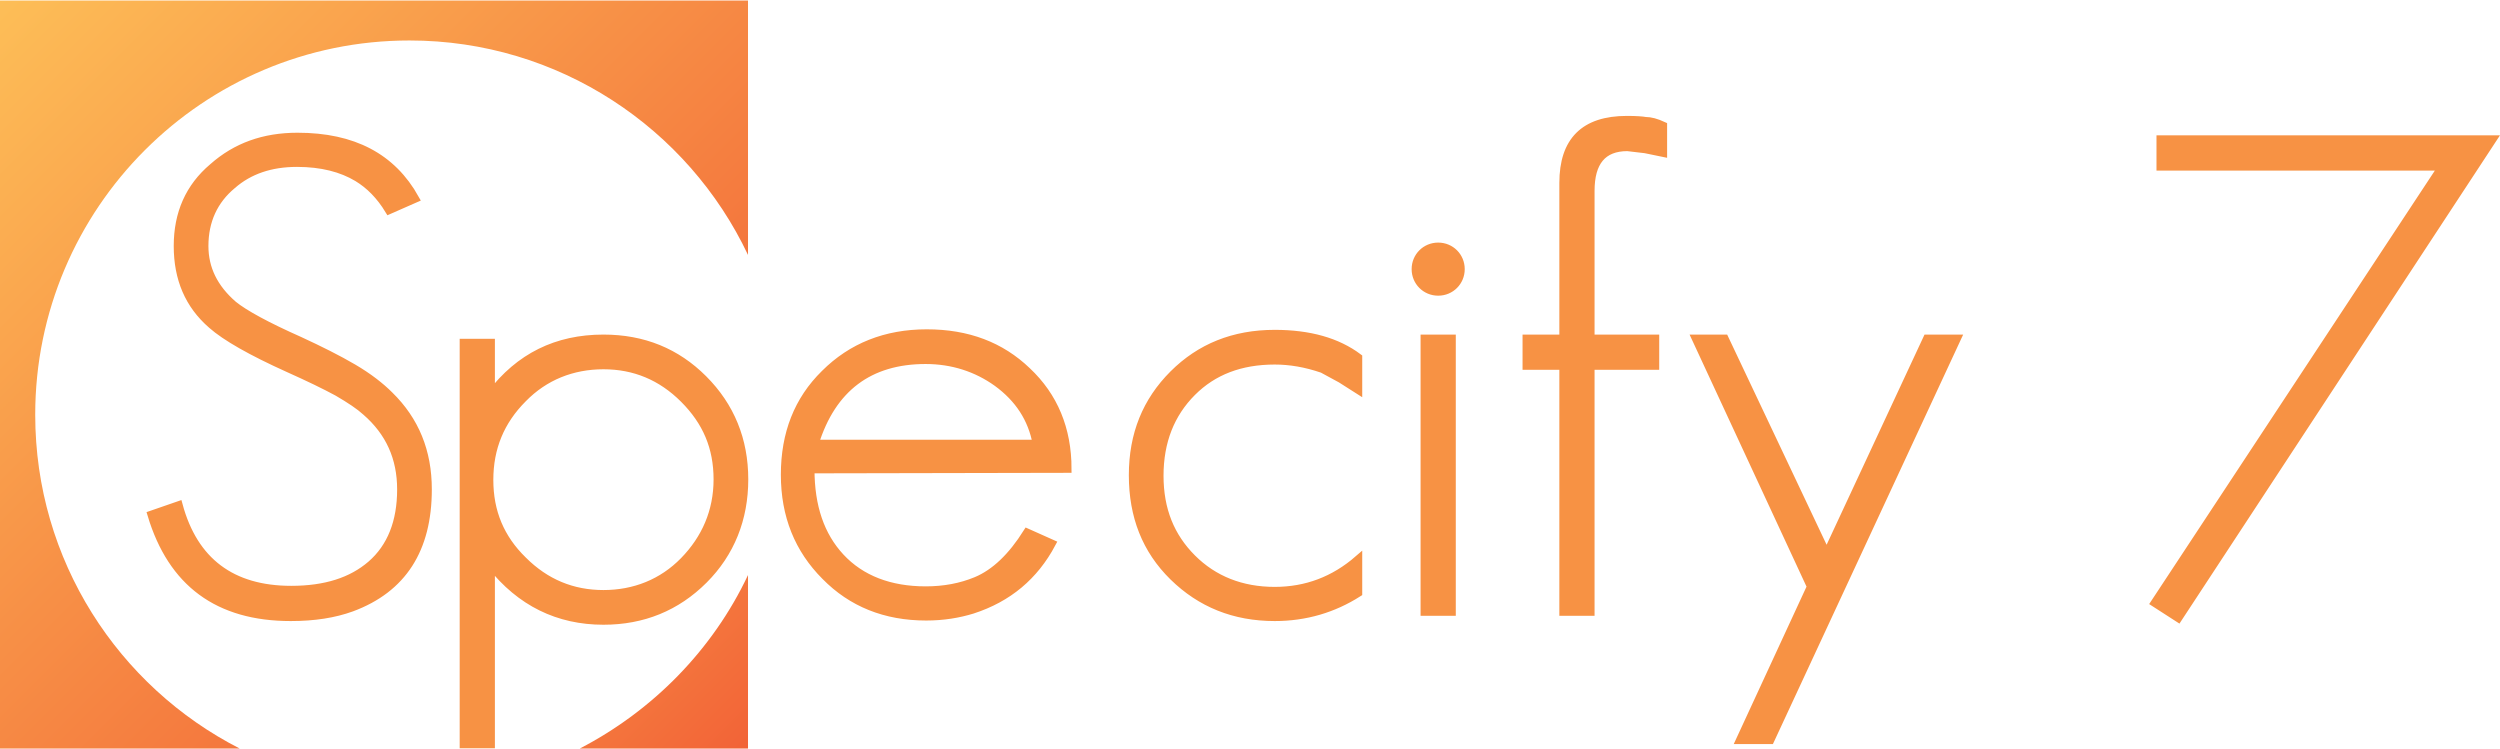
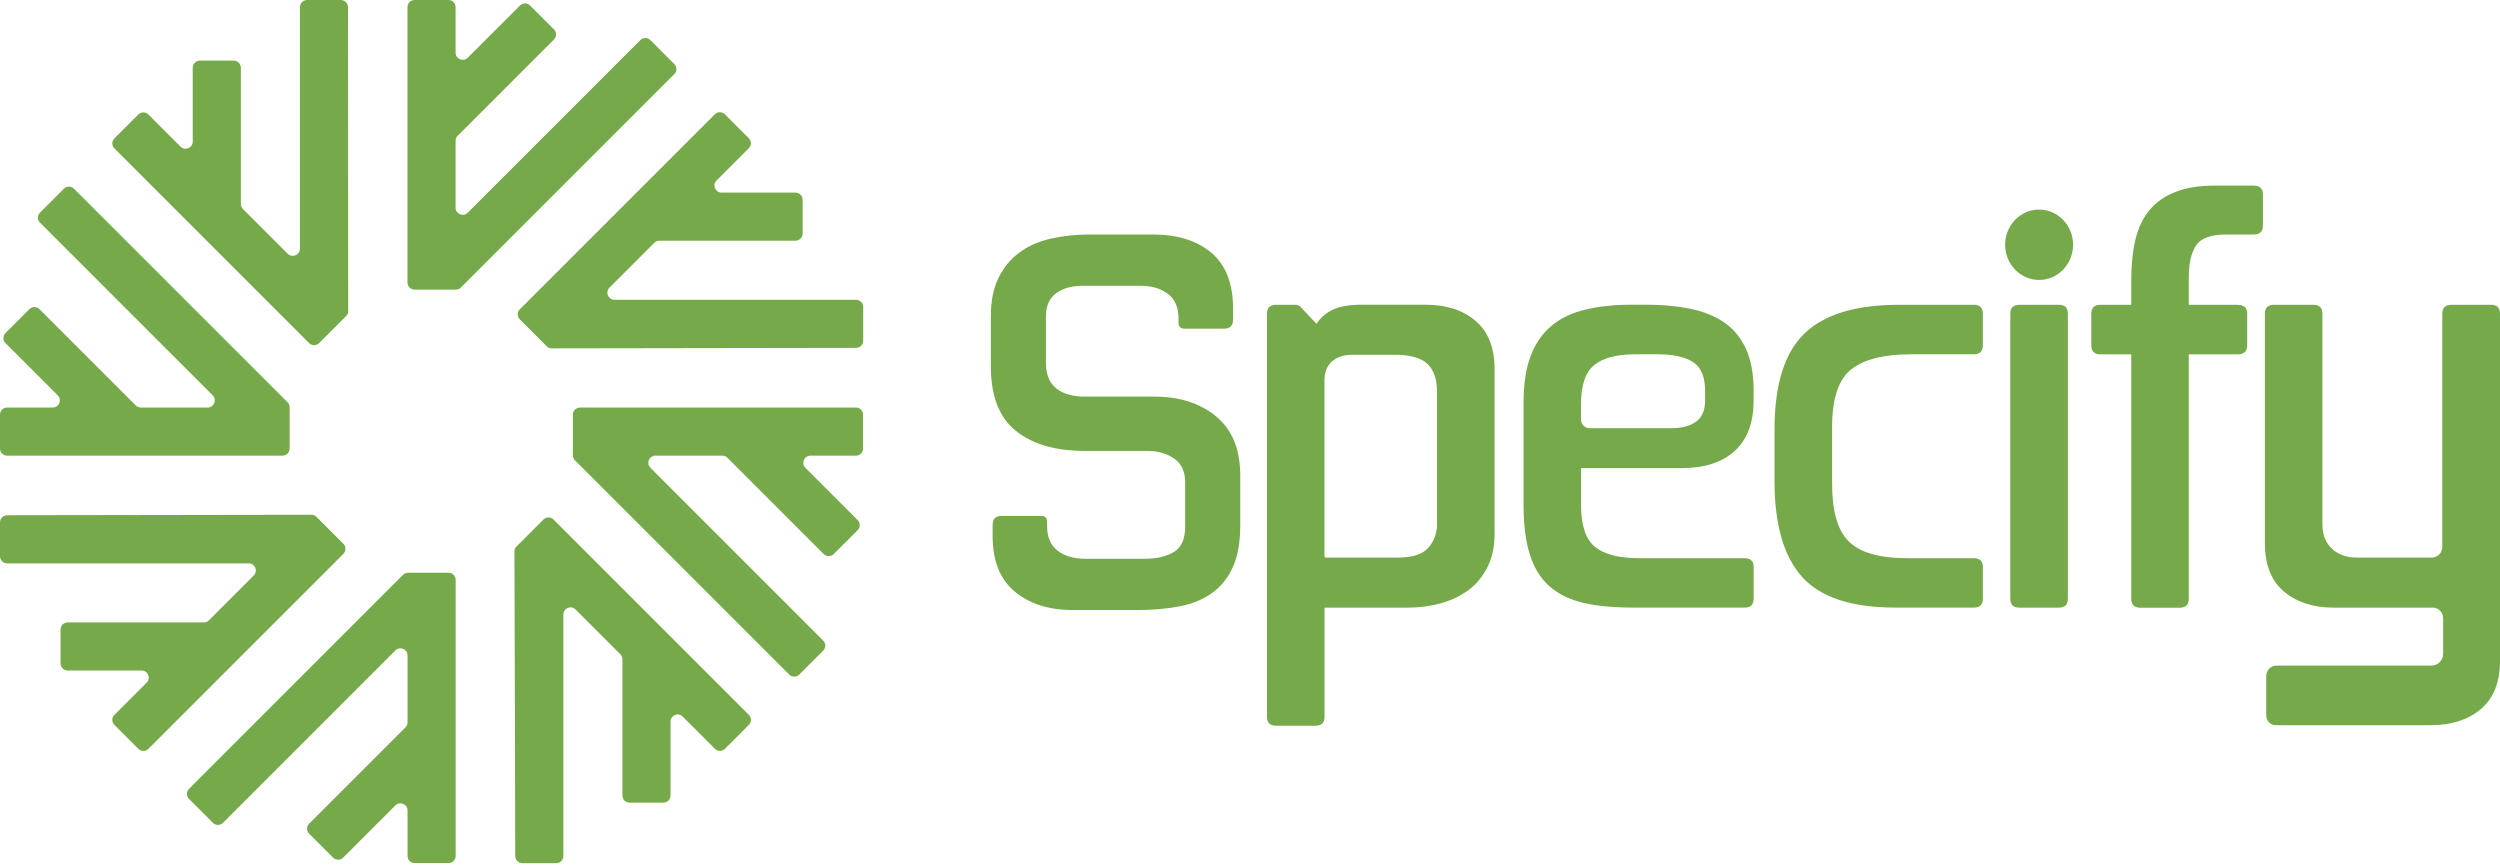
- <svg xmlns="http://www.w3.org/2000/svg" viewBox="0 0 475.6 142.4">
-   <linearGradient id="A" gradientUnits="userSpaceOnUse" x1="126.045" y1="125.625" x2="142.535" y2="142.115">
-     <stop offset="0" stop-color="#f4763d" />
-     <stop offset="1" stop-color="#f26337" />
-   </linearGradient>
-   <path d="M110.3 142.4h32v-33c-6.7 14.2-18.1 25.8-32 33z" fill="url(#A)" />
-   <linearGradient id="B" gradientUnits="userSpaceOnUse" x1="-.005" y1=".055" x2="95.345" y2="95.405">
-     <stop offset="0" stop-color="#fdbe57" />
-     <stop offset="1" stop-color="#f4763d" />
-   </linearGradient>
-   <path d="M6.7 78.9c0-39.3 31.9-71.2 71.2-71.2 28.4 0 53 16.7 64.4 40.8V.1H0v142.3h45.6C22.5 130.6 6.7 106.6 6.7 78.9z" fill="url(#B)" />
-   <path d="M66.9 115.6c-3.3 1.2-7.1 1.8-11.6 1.8-13.8 0-22.6-6.5-26.5-19.5l5.2-1.8c2.9 10.7 10.1 16.1 21.4 16.1 6.5 0 11.5-1.6 15.2-4.8 3.8-3.3 5.7-8.1 5.7-14.3 0-6-2.2-10.9-6.7-14.8-1.2-1.1-3-2.3-5.4-3.7-2.4-1.3-5.5-2.8-9.3-4.5-7.1-3.2-12-6-14.6-8.3-4.4-3.8-6.5-8.8-6.5-15s2.2-11.2 6.7-15c4.4-3.9 9.7-5.8 16.1-5.8 10.6 0 18 3.9 22.4 11.8L74 40c-1.7-2.8-3.7-4.8-6-6.2C65 32 61.2 31 56.5 31c-5 0-9.1 1.4-12.3 4.2-3.5 2.9-5.3 6.8-5.3 11.6 0 4.3 1.8 8 5.5 11.2 2.1 1.7 6.3 4 12.6 6.8 3.9 1.8 7.3 3.5 10.2 5.2s5.2 3.5 6.9 5.2c4.9 4.8 7.3 10.7 7.3 17.9 0 11.4-4.8 18.9-14.5 22.5h0zm67-5.3c-5.2 5.2-11.6 7.8-19.1 7.8-8.6 0-15.8-3.5-21.4-10.6v34.1h-5.2V65.2h5.2V75c5.4-7.1 12.5-10.6 21.4-10.6 7.6 0 13.9 2.6 19 7.7 5.2 5.2 7.8 11.6 7.8 19.1s-2.6 14-7.7 19.1h0zm-3.8-34.4c-4.3-4.3-9.4-6.4-15.3-6.4s-11.2 2.1-15.3 6.3c-4.3 4.3-6.4 9.4-6.4 15.5s2.1 11.1 6.4 15.3c4.3 4.3 9.4 6.4 15.3 6.4s11.2-2.1 15.3-6.3 6.4-9.4 6.4-15.5-2.1-11-6.4-15.3zm24.1 13.4c0 7.1 1.9 12.6 5.7 16.7 3.9 4.2 9.4 6.3 16.2 6.3 3.5 0 6.7-.6 9.6-1.8 3.6-1.5 6.8-4.6 9.7-9.2l4.7 2.1c-3.3 6.2-8.3 10.4-15.1 12.6-2.6.8-5.5 1.3-8.8 1.3-7.8 0-14.2-2.6-19.2-7.7-5.1-5.1-7.7-11.5-7.7-19.3s2.5-14.2 7.6-19.2c5.1-5.1 11.6-7.7 19.4-7.7s14.1 2.4 19.1 7.2c5.1 4.8 7.7 11 7.7 18.6l-48.9.1h0zm35.5-16.5c-3.9-2.8-8.5-4.3-13.6-4.3-10.7 0-17.8 5.3-21.1 15.9h42.2c-.9-4.8-3.4-8.6-7.5-11.6h0zm52.8 44.6c-7.7 0-14.1-2.6-19.3-7.7s-7.7-11.5-7.7-19.3 2.6-14.1 7.7-19.2 11.5-7.7 19.3-7.7c6.6 0 11.9 1.5 15.9 4.5v6.2l-3.3-2.1-3.5-1.9c-3.2-1.1-6.2-1.6-9.1-1.6-6.5 0-11.7 2-15.7 6-4.1 4.1-6.2 9.4-6.2 15.9s2.1 11.6 6.2 15.7 9.4 6.2 15.7 6.2c6 0 11.3-2 15.9-6v6.4c-4.7 3-10 4.6-15.9 4.6h0zm28.5-1v-52h5.2v52H271zm6.9-65.2c0 2.4-1.9 4.3-4.3 4.3s-4.3-1.9-4.3-4.3 1.9-4.3 4.3-4.3 4.3 1.9 4.3 4.3zM313 28.4l-3.4-.4c-4.7 0-7 2.8-7 8.3v28.1h12.3v5.2h-12.3v46.8h-5.2V69.6h-7v-5.2h7V34.8c0-8 4-12 12.1-12 1.8 0 3 .1 3.5.2 1 0 2.1.3 3.4.9v5.2l-3.4-.7h0zm23.8 112.4H331l13.5-29.2-21.9-47.2h5.5l19.4 41 19.1-41h5.7l-35.5 76.4h0zm77.6-23.2l-4.5-2.9 54.7-83H411v-5.2h63.2l-59.8 91.1h0z" fill="#f79244" stroke="#f79244" stroke-width="1.5" stroke-miterlimit="10" />
+ <svg xmlns="http://www.w3.org/2000/svg" id="Layer_2" version="1.1" viewBox="0 0 409.9 141.8">
+   <defs>
+     <style>
+       .st0 {
+         fill: #76a949;
+       }
+     </style>
+   </defs>
+   <path class="st0" d="M56.73,51.84l-4.41,4.41c-.46.46-1.19.46-1.65,0l-31.91-31.91c-.46-.46-.46-1.19,0-1.65l3.92-3.92c.46-.46,1.19-.46,1.65,0l5.28,5.28c.73.73,1.99.21,1.99-.82v-12.12c0-.64.52-1.17,1.17-1.17h5.55c.64,0,1.17.52,1.17,1.17v22.33c0,.31.12.61.34.82l7.35,7.35c.73.73,1.99.21,1.99-.82V1.17c0-.64.52-1.17,1.17-1.17h5.55c.64,0,1.16.52,1.17,1.16l.03,49.85c0,.31-.12.61-.34.83h-.02ZM75.57,47.14L110.56,12.15c.46-.46.46-1.19,0-1.65l-3.92-3.92c-.46-.46-1.19-.46-1.65,0l-28.3,28.3c-.73.73-1.99.21-1.99-.82v-10.98c0-.31.12-.61.34-.82l15.79-15.79c.46-.46.46-1.19,0-1.65l-3.92-3.92c-.46-.46-1.19-.46-1.65,0l-8.57,8.57c-.73.73-1.99.21-1.99-.82V1.17c0-.64-.52-1.17-1.17-1.17h-5.55c-.64,0-1.17.52-1.17,1.17v45.15c0,.64.52,1.17,1.17,1.17h6.76c.31,0,.61-.12.82-.34h0ZM47.14,65.95L12.13,30.94c-.46-.46-1.19-.46-1.65,0l-3.92,3.92c-.46.46-.46,1.19,0,1.65l28.32,28.32c.73.73.21,1.99-.82,1.99h-10.98c-.31,0-.61-.12-.82-.34l-15.79-15.79c-.46-.46-1.19-.46-1.65,0l-3.92,3.92c-.46.46-.46,1.19,0,1.65l8.57,8.57c.73.73.21,1.99-.82,1.99H1.17c-.64,0-1.17.52-1.17,1.17v5.55c0,.64.52,1.17,1.17,1.17h45.15c.64,0,1.17-.52,1.17-1.17v-6.76c0-.31-.12-.61-.34-.82h0ZM89.63,56.78c.22.22.52.34.83.34l49.9-.08c.64,0,1.17-.52,1.17-1.17v-5.55c0-.64-.52-1.17-1.17-1.17h-39.61c-1.04,0-1.56-1.26-.82-1.99l7.35-7.35c.22-.22.51-.34.82-.34h22.33c.64,0,1.17-.52,1.17-1.17v-5.55c0-.64-.52-1.17-1.17-1.17h-12.12c-1.04,0-1.56-1.26-.82-1.99l5.28-5.28c.46-.46.46-1.19,0-1.65l-3.92-3.92c-.46-.46-1.19-.46-1.65,0l-31.97,31.97c-.46.46-.46,1.19,0,1.65l4.41,4.41h0ZM51.9,84.74c-.22-.22-.52-.34-.83-.34l-49.9.08C.53,84.48,0,85,0,85.65v5.55c0,.64.52,1.17,1.17,1.17h39.61c1.04,0,1.56,1.26.82,1.99l-7.35,7.35c-.22.22-.51.34-.82.34H11.1c-.64,0-1.17.52-1.17,1.17v5.55c0,.64.52,1.17,1.17,1.17h12.12c1.04,0,1.56,1.26.82,1.99l-5.28,5.28c-.46.46-.46,1.19,0,1.65l3.92,3.92c.46.46,1.19.46,1.65,0l31.97-31.97c.46-.46.46-1.19,0-1.65l-4.41-4.41h.01ZM140.36,66.82h-45.26c-.64,0-1.17.52-1.17,1.17v6.65c0,.31.12.61.34.83l35.13,35.13c.46.46,1.19.46,1.65,0l3.92-3.92c.46-.46.46-1.19,0-1.65l-28.33-28.33c-.73-.73-.21-1.99.82-1.99h10.98c.31,0,.61.12.82.34l15.79,15.79c.46.46,1.19.46,1.65,0l3.92-3.92c.46-.46.46-1.19,0-1.65l-8.57-8.57c-.73-.73-.21-1.99.82-1.99h7.47c.64,0,1.17-.52,1.17-1.17v-5.55c0-.64-.52-1.17-1.17-1.17h.02ZM66.06,94.27l-35.07,35.07c-.46.46-.46,1.19,0,1.65l3.92,3.92c.46.46,1.19.46,1.65,0l28.27-28.27c.73-.73,1.99-.21,1.99.82v10.98c0,.31-.12.61-.34.82l-15.79,15.79c-.46.46-.46,1.19,0,1.65l3.92,3.92c.46.46,1.19.46,1.65,0l8.57-8.57c.73-.73,1.99-.21,1.99.82v7.47c0,.64.52,1.17,1.17,1.17h5.55c.64,0,1.17-.52,1.17-1.17v-45.26c0-.64-.52-1.17-1.17-1.17h-6.65c-.31,0-.61.12-.82.34v.02ZM84.69,89.57c-.22.22-.34.52-.34.83l.13,49.96c0,.64.52,1.17,1.17,1.17h5.55c.64,0,1.17-.52,1.17-1.17v-39.61c0-1.04,1.26-1.56,1.99-.82l7.35,7.35c.22.22.34.51.34.82v22.33c0,.64.52,1.17,1.17,1.17h5.55c.64,0,1.17-.52,1.17-1.17v-12.12c0-1.04,1.26-1.56,1.99-.82l5.28,5.28c.46.46,1.19.46,1.65,0l3.92-3.92c.46-.46.46-1.19,0-1.65l-32.02-32.02c-.46-.46-1.19-.46-1.65,0l-4.4,4.4h-.02Z" />
+   <g>
+     <path class="st0" d="M199.43,68.3c-2.62-2.18-6.01-3.27-10.17-3.27h-11.33c-2.05,0-3.64-.45-4.76-1.36-1.13-.92-1.68-2.32-1.68-4.21v-7.53c0-1.76.56-3.04,1.68-3.86,1.13-.8,2.54-1.21,4.27-1.21h9.53c1.86,0,3.36.44,4.52,1.32,1.17.88,1.74,2.23,1.74,4.06v.68c0,.65.34.97.99.97h6.46c.99,0,1.49-.48,1.49-1.47v-1.85c0-4.11-1.2-7.15-3.58-9.15-2.38-1.98-5.55-2.97-9.53-2.97h-10.42c-2.25,0-4.37.23-6.36.68s-3.71,1.21-5.16,2.29c-1.46,1.08-2.6,2.47-3.42,4.17-.83,1.7-1.24,3.77-1.24,6.26v8.21c0,4.88,1.37,8.42,4.12,10.6,2.73,2.18,6.49,3.27,11.27,3.27h10.22c1.72,0,3.2.41,4.41,1.23,1.23.82,1.84,2.14,1.84,3.95v7.24c0,2.01-.61,3.41-1.84,4.15-1.21.74-2.86,1.12-4.91,1.12h-9.63c-1.86,0-3.36-.44-4.52-1.32-1.15-.88-1.74-2.23-1.74-4.06v-.68c0-.65-.32-.97-.99-.97h-6.45c-.99,0-1.49.48-1.49,1.45v1.86c0,4.04,1.21,7.07,3.62,9.09,2.41,2.01,5.57,3.03,9.49,3.03h10.61c2.51,0,4.81-.2,6.86-.59,2.06-.38,3.83-1.11,5.32-2.15,1.48-1.03,2.65-2.45,3.46-4.24.83-1.8,1.24-4.09,1.24-6.89v-8.21c0-4.24-1.3-7.45-3.92-9.63h0Z" />
+     <path class="st0" d="M275.7,76.75c3.77,0,6.69-.94,8.74-2.83s3.08-4.62,3.08-8.21v-1.67c0-2.8-.44-5.11-1.3-6.94-.86-1.82-2.06-3.26-3.62-4.3-1.55-1.03-3.41-1.77-5.55-2.2-2.15-.42-4.49-.64-7-.64h-2.48c-2.84,0-5.38.26-7.59.79-2.22.52-4.09,1.41-5.61,2.68s-2.66,2.94-3.42,4.98c-.77,2.06-1.15,4.62-1.15,7.68v16.71c0,3.27.35,5.98,1.05,8.17.69,2.18,1.77,3.91,3.23,5.18,1.45,1.27,3.3,2.17,5.55,2.7,2.25.52,4.97.77,8.14.77h18.27c.99,0,1.49-.48,1.49-1.47v-5.18c0-.97-.5-1.45-1.49-1.45h-17.28c-3.32,0-5.73-.62-7.25-1.86s-2.28-3.51-2.28-6.85v-6.06h16.47ZM259.22,66.3c0-3.14.73-5.29,2.18-6.45,1.46-1.18,3.71-1.76,6.75-1.76h3.67c2.51,0,4.44.42,5.76,1.27,1.33.85,1.99,2.44,1.99,4.79v1.56c0,3-1.89,4.5-5.66,4.5h-13.28c-.78,0-1.41-.65-1.41-1.46v-2.45Z" />
+     <path class="st0" d="M303.52,60.57c2.08-1.65,5.33-2.48,9.78-2.48h10.32c.99,0,1.49-.5,1.49-1.47v-5.18c0-.98-.5-1.47-1.49-1.47h-12.2c-7.15,0-12.35,1.58-15.6,4.74-3.24,3.17-4.87,8.39-4.87,15.69v8.5c0,7.1,1.51,12.33,4.52,15.69,3.01,3.36,8.13,5.03,15.35,5.03h12.8c.99,0,1.49-.48,1.49-1.47v-5.18c0-.97-.5-1.45-1.49-1.45h-10.92c-4.5,0-7.67-.89-9.53-2.7-1.86-1.79-2.78-4.97-2.78-9.53v-9.29c0-4.62,1.04-7.77,3.13-9.44h0Z" />
+     <path class="st0" d="M337.56,49.97h-6.46c-.99,0-1.49.48-1.49,1.47v46.72c0,.98.5,1.47,1.49,1.47h6.46c.99,0,1.49-.48,1.49-1.47v-46.72c0-.98-.5-1.47-1.49-1.47Z" />
+     <path class="st0" d="M369.54,30.43h-6.3c-2.65,0-4.87.35-6.65,1.08-1.78.71-3.22,1.74-4.27,3.08-1.07,1.33-1.81,2.97-2.24,4.88-.44,1.92-.64,4.09-.64,6.51v4h-5.07c-.99,0-1.48.48-1.48,1.47v5.18c0,.97.48,1.47,1.48,1.47h5.07v40.07c0,.98.5,1.47,1.49,1.47h6.45c.99,0,1.49-.48,1.49-1.47v-40.07h8c1.05,0,1.58-.5,1.58-1.47v-5.18c0-.98-.53-1.47-1.58-1.47h-8v-4.5c0-2.27.39-4.01,1.2-5.23.79-1.21,2.44-1.8,4.95-1.8h4.52c.99,0,1.49-.5,1.49-1.47v-5.09c0-.97-.5-1.45-1.49-1.45h0Z" />
+     <path class="st0" d="M408.39,49.97h-6.46c-.99,0-1.49.49-1.49,1.47v38.21c0,.98-.76,1.77-1.71,1.77h-12.29c-1.71,0-3.08-.49-4.11-1.47-1.04-.97-1.55-2.3-1.55-4v-34.51c0-.98-.5-1.47-1.49-1.47h-6.45c-.99,0-1.49.49-1.49,1.47v37.63c0,3.53,1.04,6.17,3.13,7.92,2.09,1.76,4.81,2.64,8.19,2.64h16.23c.93,0,1.68.78,1.68,1.74v5.8c0,1.08-.85,1.96-1.89,1.96h-25.48c-.91.02-1.64.78-1.64,1.73v6.44c0,.88.69,1.6,1.55,1.6h25.45c3.38,0,6.11-.89,8.2-2.65,2.08-1.76,3.13-4.39,3.13-7.91v-56.9c0-.98-.5-1.47-1.49-1.47h-.02Z" />
+     <path class="st0" d="M241.92,52.6c-2.08-1.76-4.81-2.64-8.19-2.64h-10.52c-1.91,0-3.46.26-4.62.79-1.15.52-2.06,1.3-2.73,2.35l-2.6-2.76c-.22-.24-.53-.37-.85-.37h-3.19c-.99,0-1.49.48-1.49,1.47v66.08c0,.98.5,1.47,1.49,1.47h6.46c.99,0,1.49-.48,1.49-1.47v-17.89h13.59c1.93,0,3.76-.24,5.51-.73,1.75-.48,3.27-1.23,4.57-2.2,1.29-.98,2.31-2.24,3.07-3.77.76-1.53,1.14-3.33,1.14-5.42v-26.98c0-3.51-1.04-6.17-3.13-7.92h0ZM235.62,85.84c0,1.58-.48,2.89-1.43,3.97-.96,1.08-2.6,1.61-4.93,1.61h-11.89c-.11,0-.21-.1-.21-.22v-28.81c0-1.38.41-2.41,1.24-3.14.82-.71,1.93-1.08,3.32-1.08h7.35c.79,0,1.56.09,2.32.24.76.17,1.48.44,2.13.83,1.4.98,2.09,2.61,2.09,4.89v21.71Z" />
+     <ellipse class="st0" cx="334.33" cy="40.13" rx="5.57" ry="5.77" />
+   </g>
</svg>
